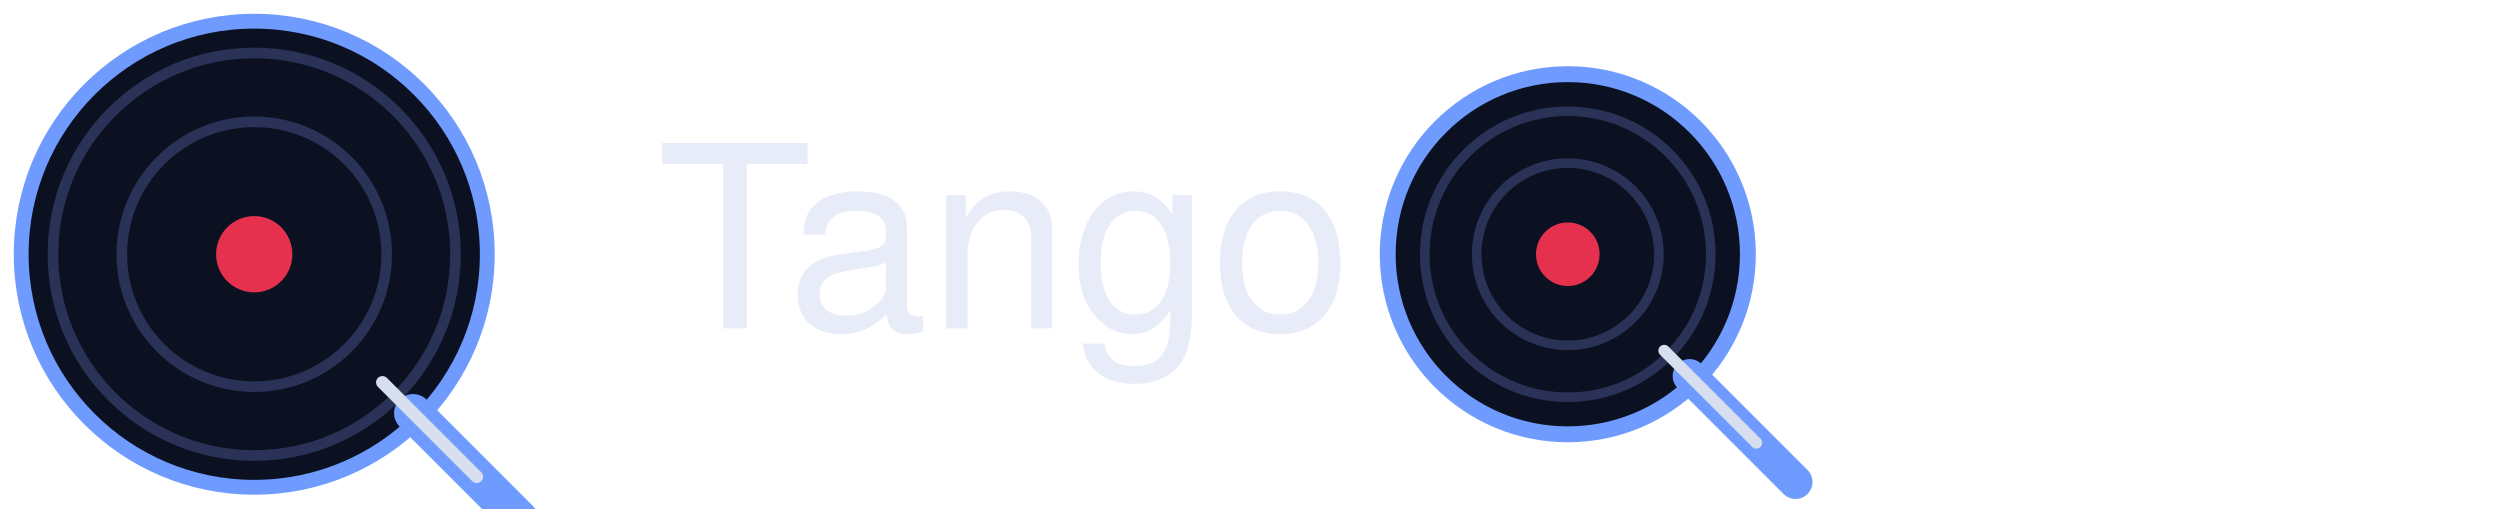
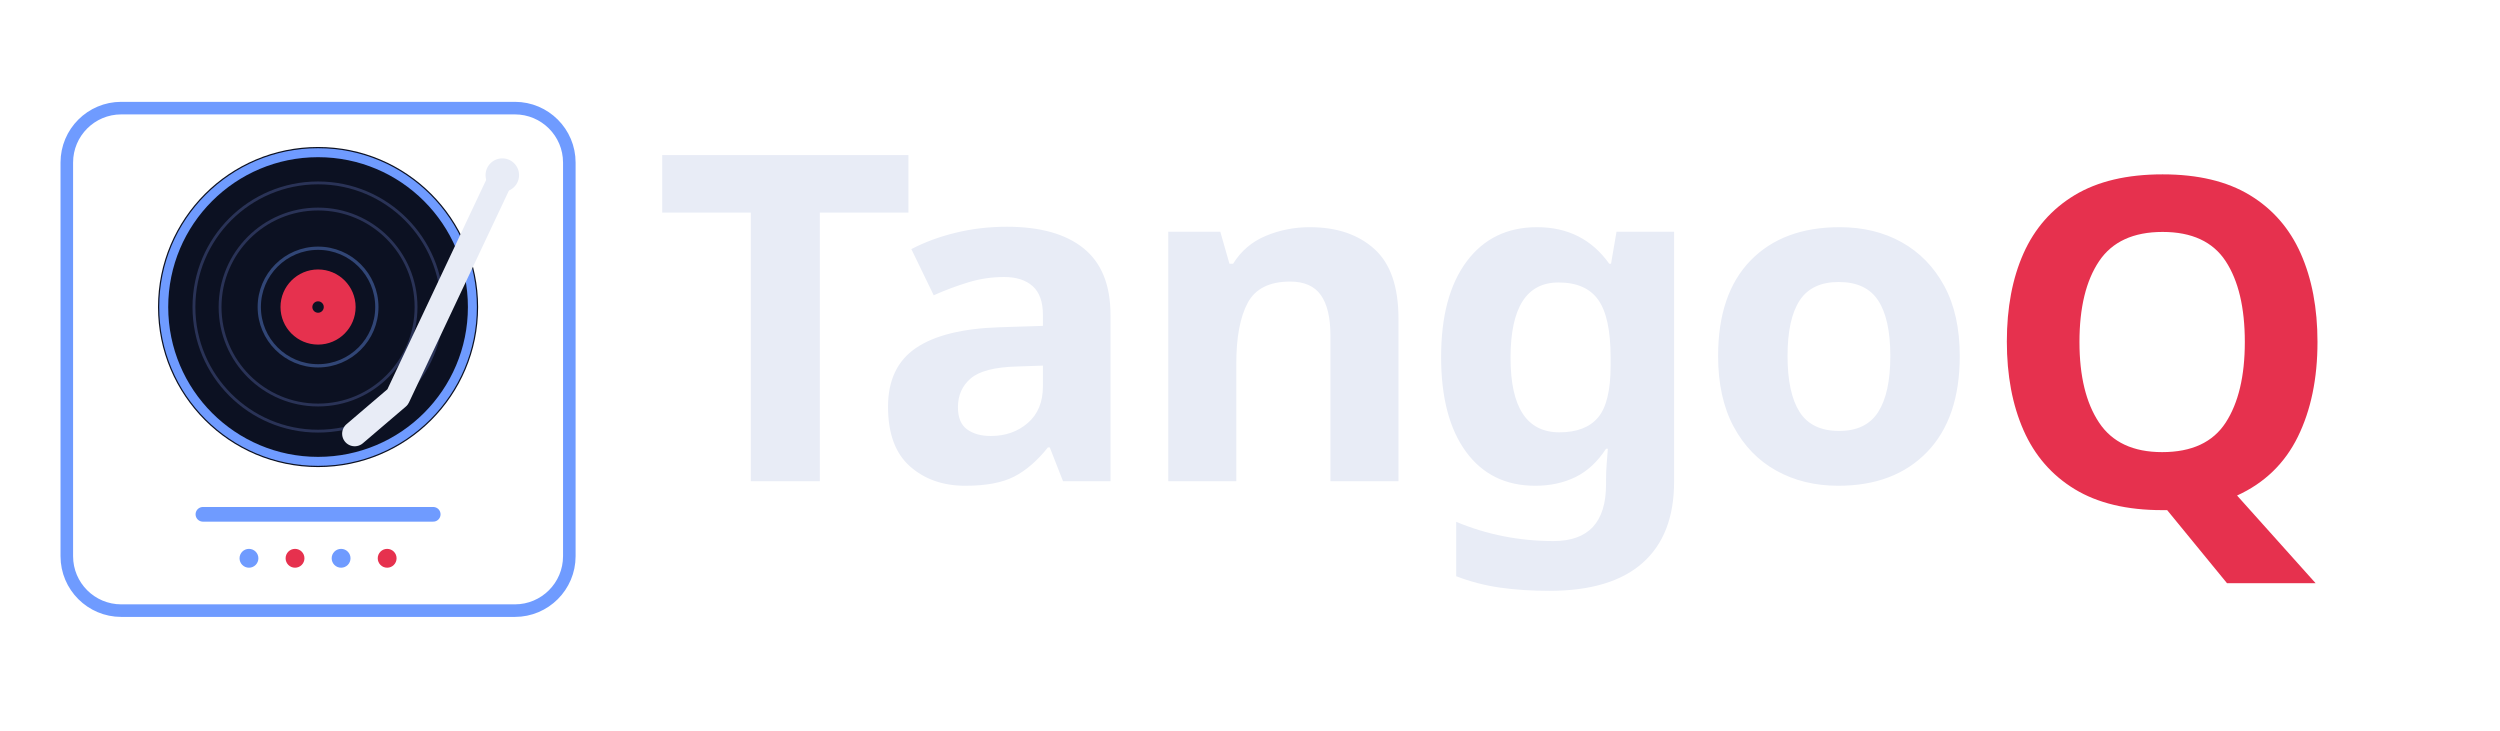
- <svg xmlns="http://www.w3.org/2000/svg" viewBox="0 0 236 48" width="236" height="48" role="img" aria-label="TangoQ">
-   <g transform="translate(24,24)">
-     <circle cx="0" cy="0" r="22" fill="#0c1122" />
-     <circle cx="0" cy="0" r="22" fill="none" stroke="#6f9bff" stroke-width="1.4" />
-     <circle cx="0" cy="0" r="19" fill="none" stroke="#2a3357" stroke-width="1" />
-     <circle cx="0" cy="0" r="12.5" fill="none" stroke="#2a3357" stroke-width="1" />
-     <circle cx="0" cy="0" r="3.6" fill="#e6314e" />
-     <path d="M15 15 L25 25" fill="none" stroke="#6f9bff" stroke-width="3.6" stroke-linecap="round" />
-     <path d="M12.1 12.1 L21 21" fill="none" stroke="#d7dfef" stroke-width="1.2" stroke-linecap="round" />
-   </g>
-   <text x="62" y="31" font-family="Helvetica Neue, Helvetica, Arial, sans-serif" font-size="24" letter-spacing="0">
-     <tspan fill="#e8ecf8" font-weight="300">Tango</tspan>
+ <svg xmlns="http://www.w3.org/2000/svg" xmlns:xlink="http://www.w3.org/1999/xlink" viewBox="0 0 820 240" width="236" height="69" role="img" aria-label="TangoQ" color="#e8ecf6">
+   <defs>
+     <symbol id="vinylQ" viewBox="0 0 512 512">
+       <g transform="translate(256 206) scale(0.78) translate(-212 -212)">
+         <circle cx="212" cy="212" r="196" fill="#0c1122" />
+         <circle cx="212" cy="212" r="189" fill="none" stroke="#6f9bff" stroke-width="11" />
+         <circle cx="212" cy="212" r="152" fill="none" stroke="#2a3357" stroke-width="3.5" />
+         <circle cx="212" cy="212" r="120" fill="none" stroke="#2a3357" stroke-width="3.5" />
+         <circle cx="212" cy="212" r="72" fill="none" stroke="#6f9bff" stroke-width="4" opacity="0.38" />
+         <circle cx="212" cy="212" r="46" fill="#e6314e" />
+         <circle cx="212" cy="212" r="7" fill="#0c1122" />
+       </g>
+       <rect x="16" y="16" width="480" height="480" rx="52" fill="none" stroke="#6f9bff" stroke-width="12" />
+       <circle cx="432" cy="80" r="16" fill="#e8ecf6" />
+       <polyline points="432,80 332,292 291,327" fill="none" stroke="#e8ecf6" stroke-width="24" stroke-linecap="round" stroke-linejoin="round" />
+       <line x1="146" y1="404" x2="366" y2="404" stroke="#6f9bff" stroke-width="14" stroke-linecap="round" />
+       <circle cx="190" cy="446" r="9" fill="#6f9bff" />
+       <circle cx="234" cy="446" r="9" fill="#e6314e" />
+       <circle cx="278" cy="446" r="9" fill="#6f9bff" />
+       <circle cx="322" cy="446" r="9" fill="#e6314e" />
+     </symbol>
+   </defs>
+   <use xlink:href="#vinylQ" x="16" y="30" width="176" height="176" />
+   <text x="214" y="158" font-family="'Montserrat','Segoe UI',sans-serif" font-weight="600" font-size="150" letter-spacing="-4" fill="#e8ecf6">Tango<tspan fill="#e6314e" dy="8">Q</tspan>
  </text>
-   <g transform="translate(148,24)">
-     <circle cx="0" cy="0" r="17" fill="#0c1122" />
-     <circle cx="0" cy="0" r="17" fill="none" stroke="#6f9bff" stroke-width="1.5" />
-     <circle cx="0" cy="0" r="13.5" fill="none" stroke="#2a3357" stroke-width="0.9" />
-     <circle cx="0" cy="0" r="8.6" fill="none" stroke="#2a3357" stroke-width="0.9" />
-     <circle cx="0" cy="0" r="3" fill="#e6314e" />
-     <path d="M11.5 11.5 L21.5 21.5" fill="none" stroke="#6f9bff" stroke-width="3.2" stroke-linecap="round" />
-     <path d="M9.1 9.1 L17.8 17.8" fill="none" stroke="#d7dfef" stroke-width="1.1" stroke-linecap="round" />
-   </g>
</svg>
